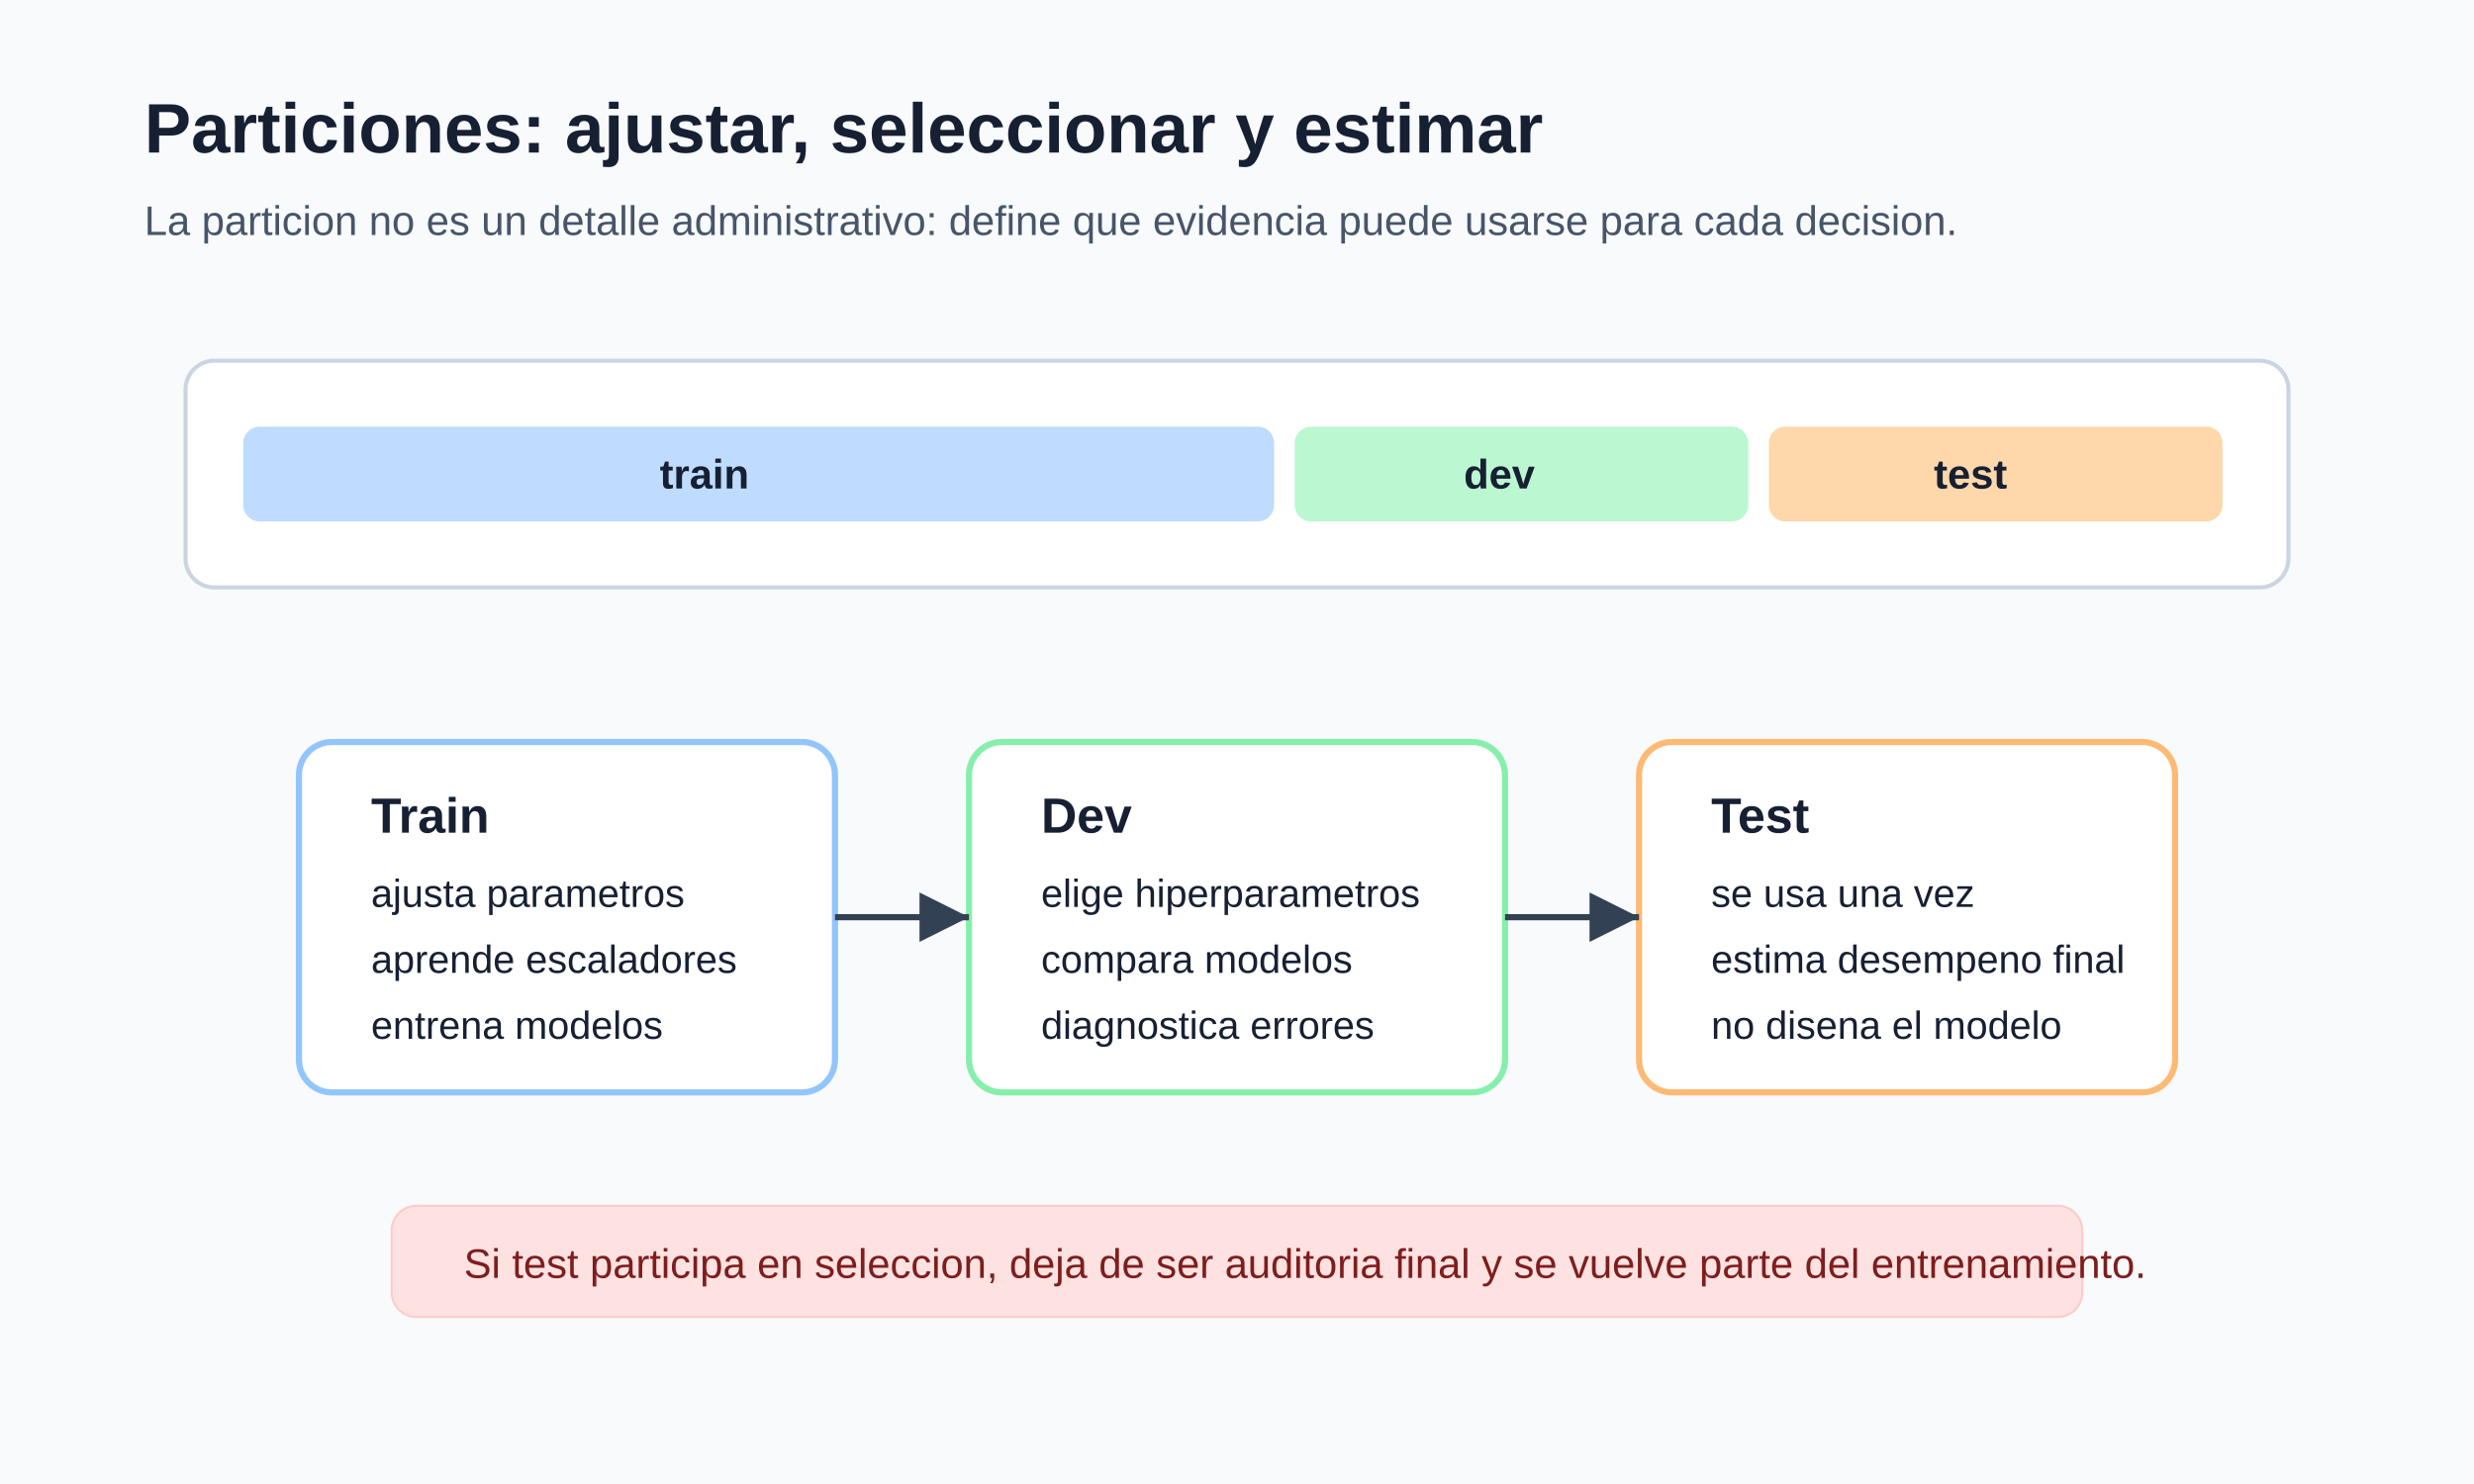
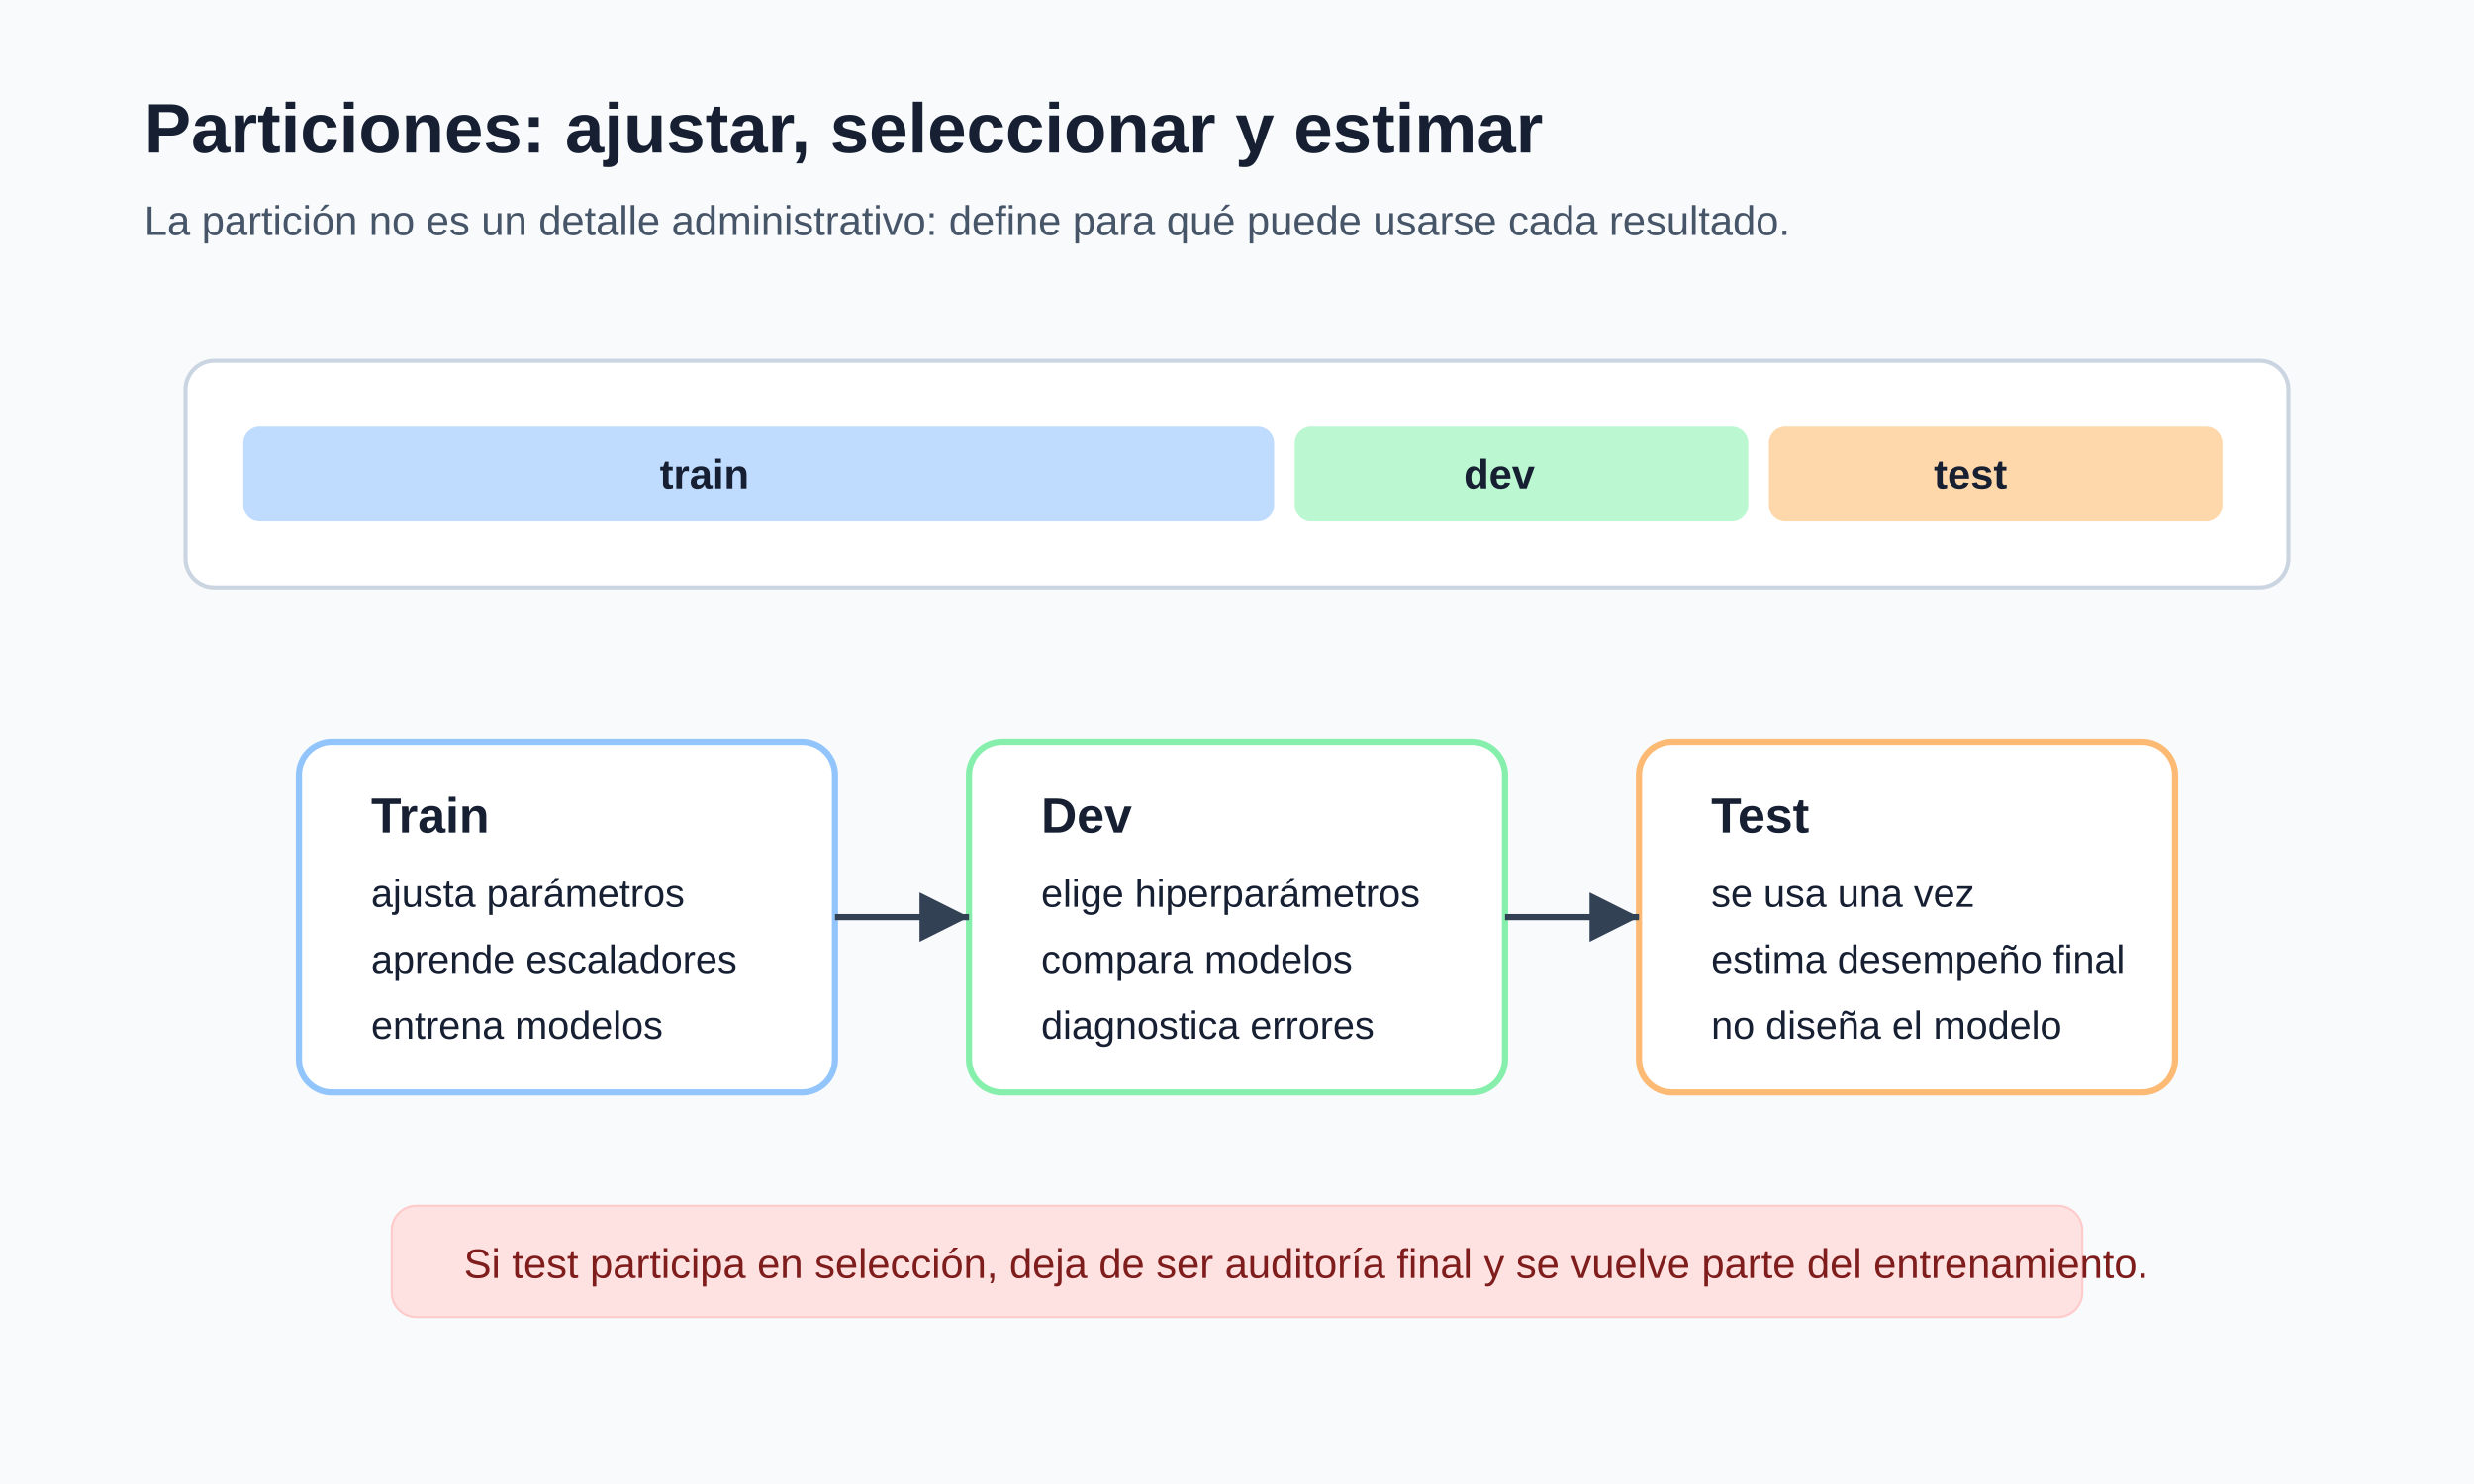
<svg xmlns="http://www.w3.org/2000/svg" width="1200" height="720" viewBox="0 0 1200 720" role="img" aria-labelledby="title desc">
  <rect width="1200" height="720" fill="#f8fafc" />
  <text x="70" y="74" font-family="Arial, sans-serif" font-size="34" font-weight="700" fill="#172033">Particiones: ajustar, seleccionar y estimar</text>
-   <text x="70" y="114" font-family="Arial, sans-serif" font-size="20" fill="#475569">La particion no es un detalle administrativo: define que evidencia puede usarse para cada decision.</text>
+   <text x="70" y="114" font-family="Arial, sans-serif" font-size="20" fill="#475569">La partición no es un detalle administrativo: define para qué puede usarse cada resultado.</text>
  <g transform="translate(90 175)">
    <rect x="0" y="0" width="1020" height="110" rx="14" fill="#ffffff" stroke="#cbd5e1" stroke-width="2" />
    <rect x="28" y="32" width="500" height="46" rx="8" fill="#bfdbfe" />
    <rect x="538" y="32" width="220" height="46" rx="8" fill="#bbf7d0" />
    <rect x="768" y="32" width="220" height="46" rx="8" fill="#fed7aa" />
    <text x="230" y="62" font-family="Arial, sans-serif" font-size="20" font-weight="700" fill="#172033">train</text>
    <text x="620" y="62" font-family="Arial, sans-serif" font-size="20" font-weight="700" fill="#172033">dev</text>
    <text x="848" y="62" font-family="Arial, sans-serif" font-size="20" font-weight="700" fill="#172033">test</text>
  </g>
  <g font-family="Arial, sans-serif" font-size="19" fill="#172033">
    <rect x="145" y="360" width="260" height="170" rx="16" fill="#ffffff" stroke="#93c5fd" stroke-width="3" />
    <text x="180" y="404" font-size="24" font-weight="700">Train</text>
-     <text x="180" y="440">ajusta parametros</text>
+     <text x="180" y="440">ajusta parámetros</text>
    <text x="180" y="472">aprende escaladores</text>
    <text x="180" y="504">entrena modelos</text>
    <rect x="470" y="360" width="260" height="170" rx="16" fill="#ffffff" stroke="#86efac" stroke-width="3" />
    <text x="505" y="404" font-size="24" font-weight="700">Dev</text>
-     <text x="505" y="440">elige hiperparametros</text>
+     <text x="505" y="440">elige hiperparámetros</text>
    <text x="505" y="472">compara modelos</text>
    <text x="505" y="504">diagnostica errores</text>
    <rect x="795" y="360" width="260" height="170" rx="16" fill="#ffffff" stroke="#fdba74" stroke-width="3" />
    <text x="830" y="404" font-size="24" font-weight="700">Test</text>
    <text x="830" y="440">se usa una vez</text>
-     <text x="830" y="472">estima desempeno final</text>
-     <text x="830" y="504">no disena el modelo</text>
+     <text x="830" y="472">estima desempeño final</text>
+     <text x="830" y="504">no diseña el modelo</text>
  </g>
  <defs>
    <marker id="arrow" markerWidth="12" markerHeight="12" refX="10" refY="6" orient="auto">
      <path d="M2,2 L10,6 L2,10 Z" fill="#334155" />
    </marker>
  </defs>
  <line x1="405" y1="445" x2="470" y2="445" stroke="#334155" stroke-width="3" marker-end="url(#arrow)" />
  <line x1="730" y1="445" x2="795" y2="445" stroke="#334155" stroke-width="3" marker-end="url(#arrow)" />
  <rect x="190" y="585" width="820" height="54" rx="12" fill="#fee2e2" stroke="#fecaca" />
-   <text x="225" y="620" font-family="Arial, sans-serif" font-size="20" fill="#7f1d1d">Si test participa en seleccion, deja de ser auditoria final y se vuelve parte del entrenamiento.</text>
+   <text x="225" y="620" font-family="Arial, sans-serif" font-size="20" fill="#7f1d1d">Si test participa en selección, deja de ser auditoría final y se vuelve parte del entrenamiento.</text>
</svg>
